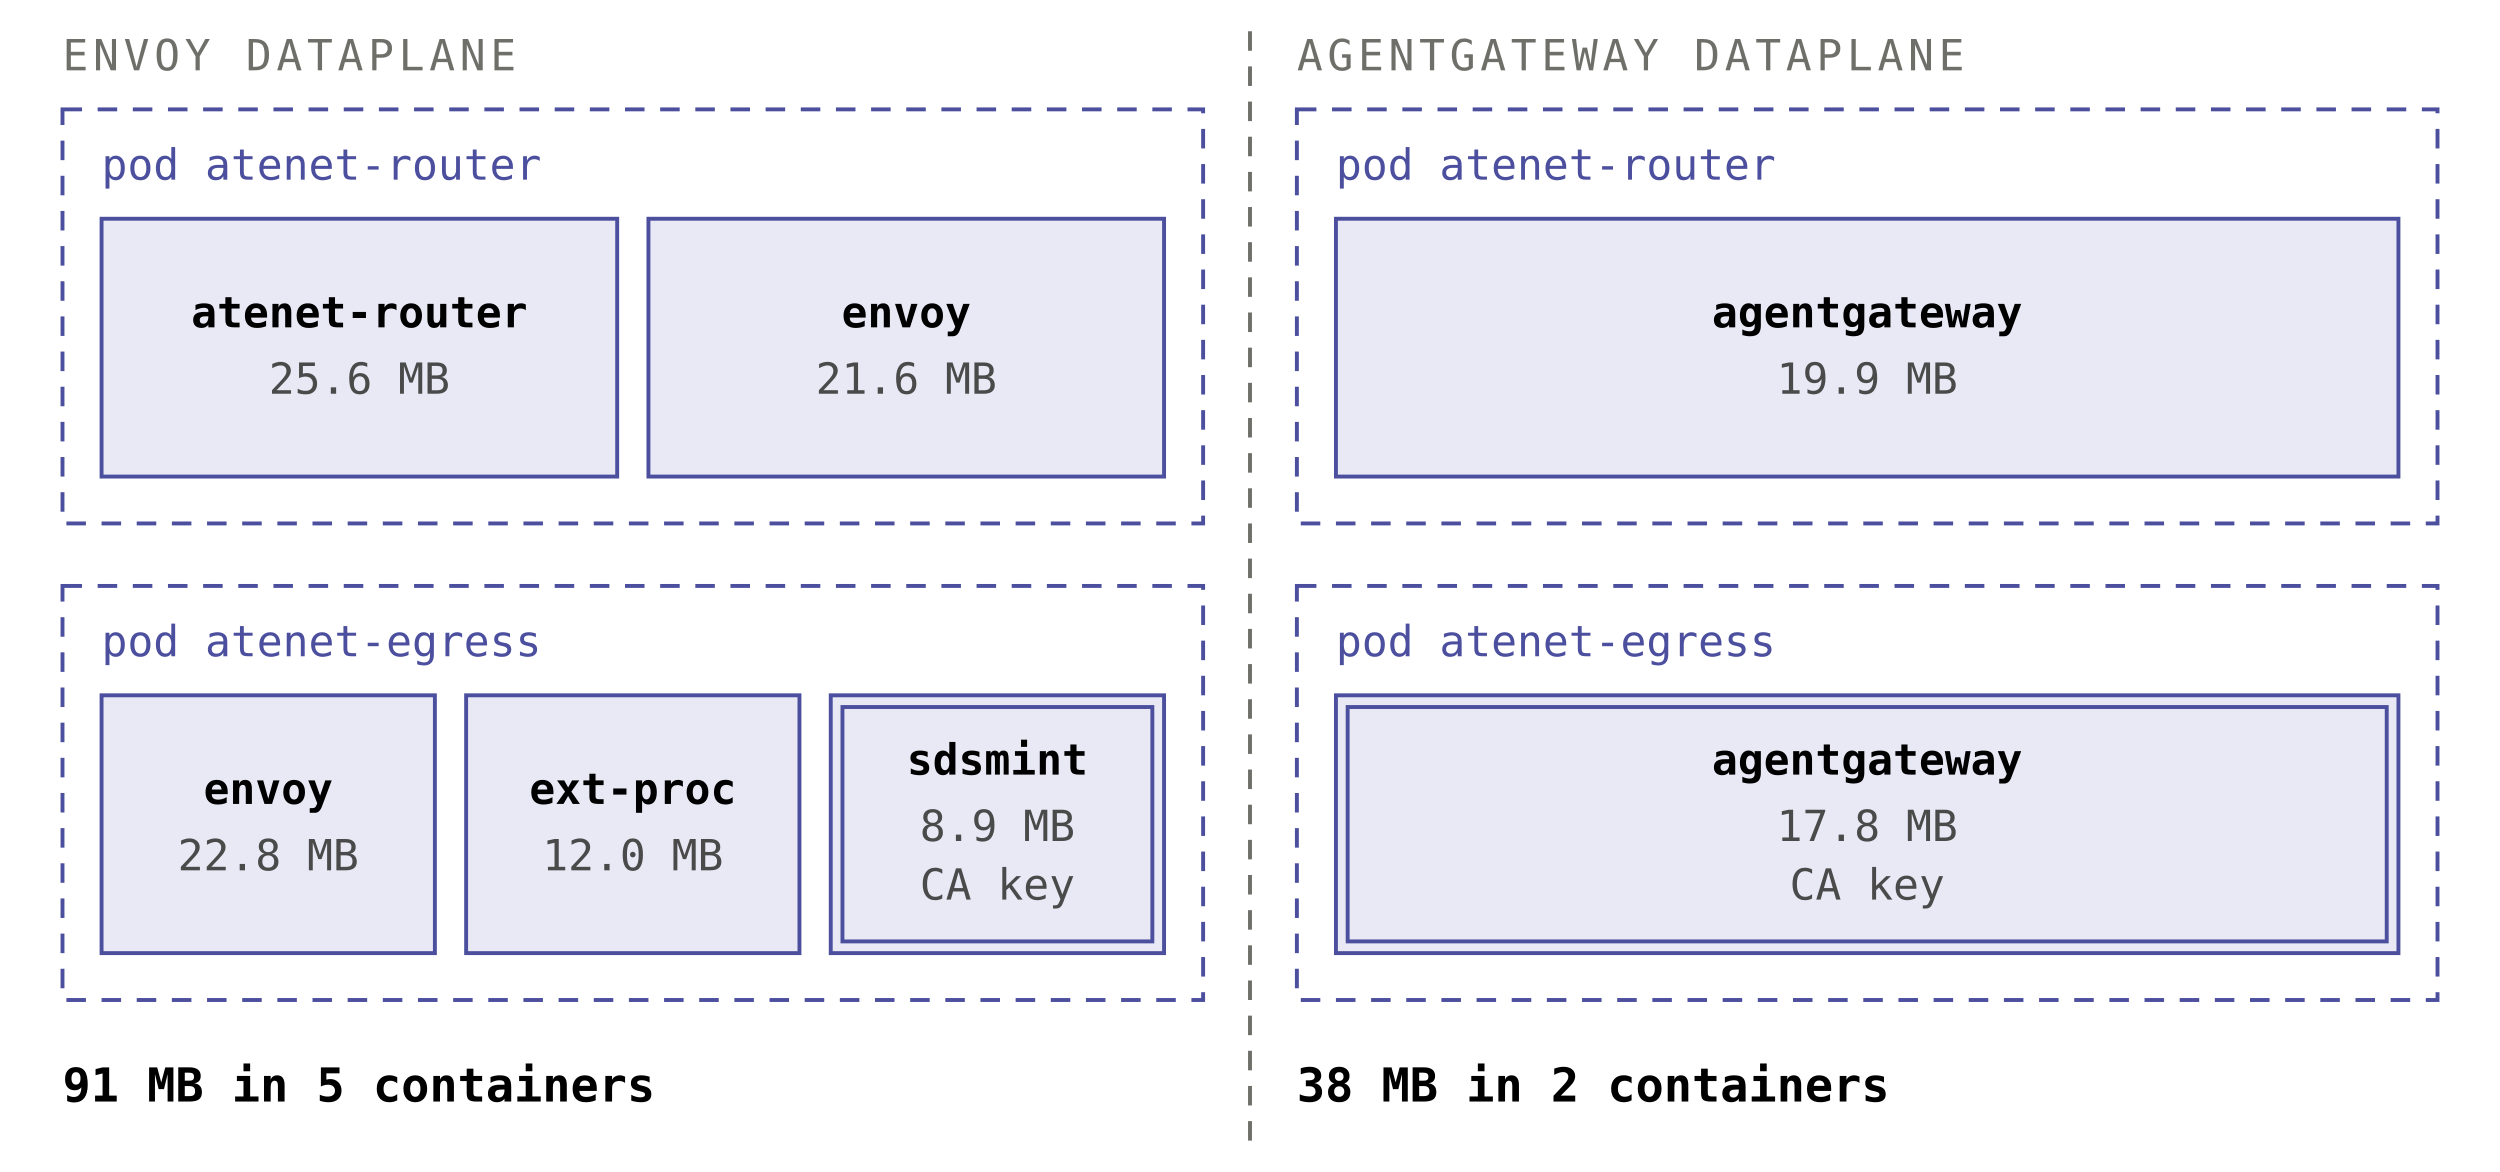
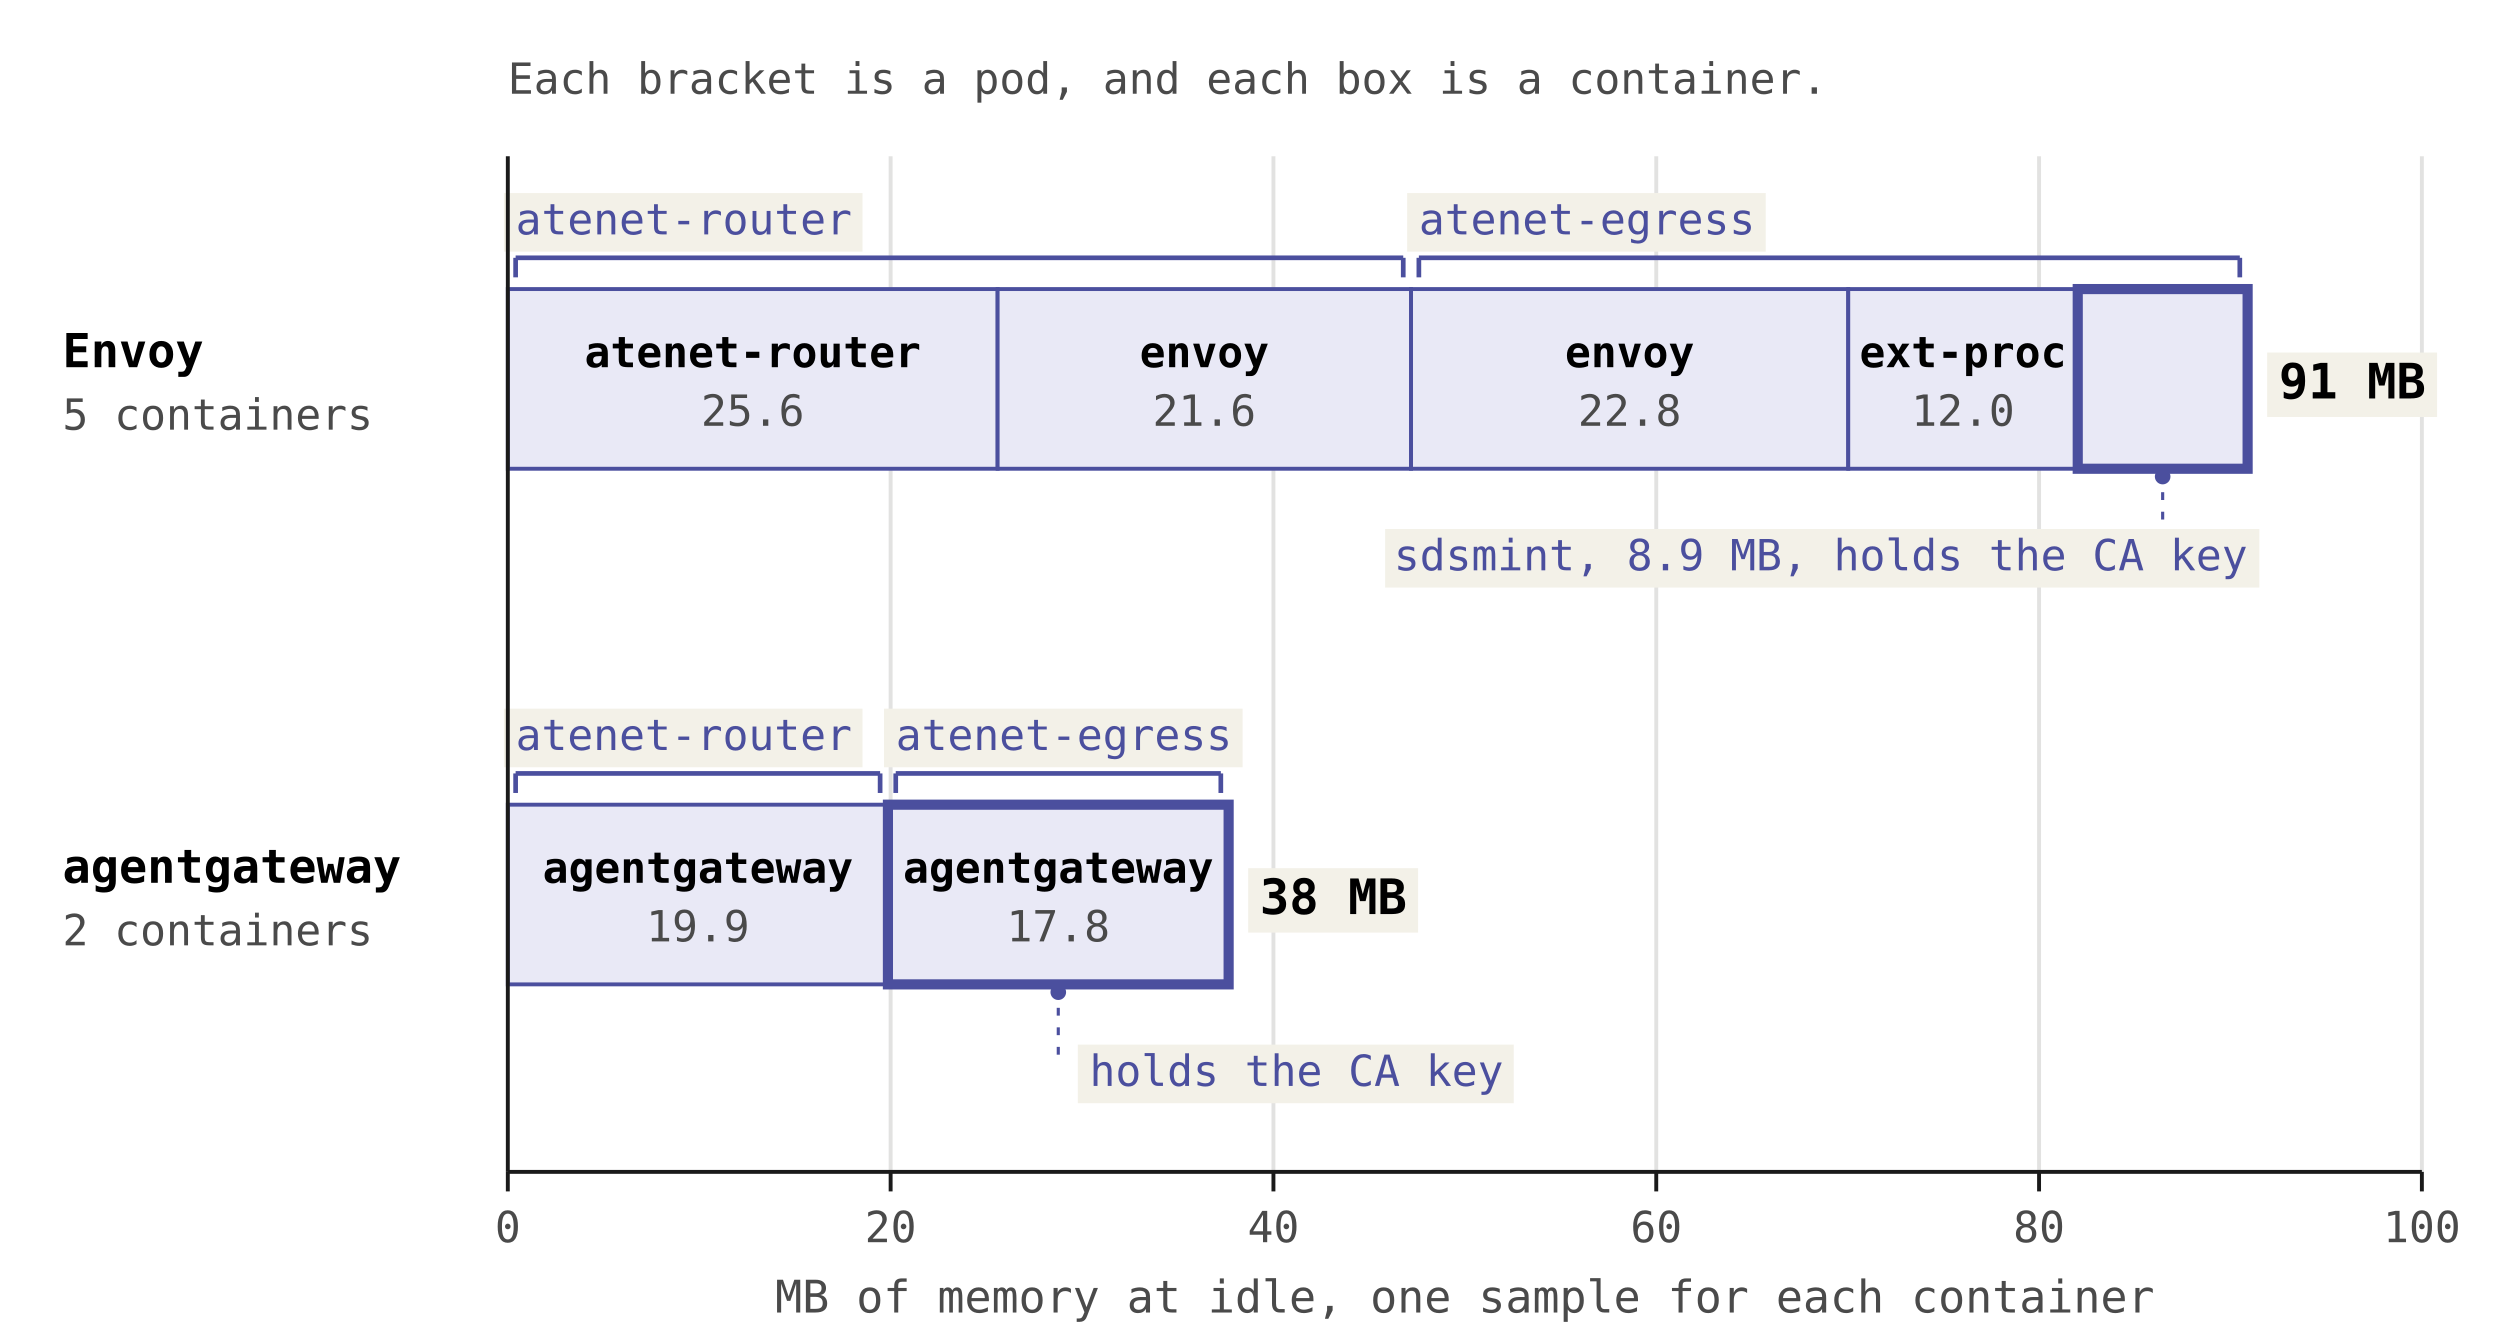
- <svg xmlns="http://www.w3.org/2000/svg" viewBox="0 0 640 300" role="img" aria-labelledby="fig-6-6-title fig-6-6-desc" font-family="JetBrains Mono, ui-monospace, monospace">
-   <line x1="320" y1="8" x2="320" y2="292" stroke="var(--m-ink-mute, #6f6f6a)" stroke-width="1" stroke-dasharray="5 4" />
-   <text x="16" y="18" font-size="11" letter-spacing="1.2" fill="var(--m-ink-mute, #6f6f6a)">ENVOY DATAPLANE</text>
-   <rect x="16" y="28" width="292" height="106" fill="none" stroke="var(--m-indigo-ink, #4b4f9e)" stroke-dasharray="5 4" />
-   <text x="26" y="46" font-size="11" fill="var(--m-indigo-ink, #4b4f9e)">pod atenet-router</text>
-   <rect x="26" y="56" width="132" height="66" fill="var(--m-indigo-fill, #e9e9f6)" stroke="var(--m-indigo-ink, #4b4f9e)" />
-   <text x="92" y="83.8" font-size="11" text-anchor="middle" font-weight="700">atenet-router</text>
-   <text x="92" y="100.8" font-size="11" text-anchor="middle" class="m-serif" fill="var(--m-ink-soft, #4a4a4a)">25.6 MB</text>
-   <rect x="166" y="56" width="132" height="66" fill="var(--m-indigo-fill, #e9e9f6)" stroke="var(--m-indigo-ink, #4b4f9e)" />
-   <text x="232" y="83.8" font-size="11" text-anchor="middle" font-weight="700">envoy</text>
-   <text x="232" y="100.8" font-size="11" text-anchor="middle" class="m-serif" fill="var(--m-ink-soft, #4a4a4a)">21.6 MB</text>
-   <rect x="16" y="150" width="292" height="106" fill="none" stroke="var(--m-indigo-ink, #4b4f9e)" stroke-dasharray="5 4" />
-   <text x="26" y="168" font-size="11" fill="var(--m-indigo-ink, #4b4f9e)">pod atenet-egress</text>
-   <rect x="26" y="178" width="85.33" height="66" fill="var(--m-indigo-fill, #e9e9f6)" stroke="var(--m-indigo-ink, #4b4f9e)" />
-   <text x="68.67" y="205.8" font-size="11" text-anchor="middle" font-weight="700">envoy</text>
-   <text x="68.67" y="222.8" font-size="11" text-anchor="middle" class="m-serif" fill="var(--m-ink-soft, #4a4a4a)">22.8 MB</text>
-   <rect x="119.33" y="178" width="85.33" height="66" fill="var(--m-indigo-fill, #e9e9f6)" stroke="var(--m-indigo-ink, #4b4f9e)" />
-   <text x="162" y="205.8" font-size="11" text-anchor="middle" font-weight="700">ext-proc</text>
-   <text x="162" y="222.8" font-size="11" text-anchor="middle" class="m-serif" fill="var(--m-ink-soft, #4a4a4a)">12.0 MB</text>
-   <rect x="212.67" y="178" width="85.33" height="66" fill="var(--m-indigo-fill, #e9e9f6)" stroke="var(--m-indigo-ink, #4b4f9e)" />
-   <rect x="215.67" y="181" width="79.33" height="60" fill="none" stroke="var(--m-indigo-ink, #4b4f9e)" />
-   <text x="255.33" y="198.3" font-size="11" text-anchor="middle" font-weight="700">sdsmint</text>
-   <text x="255.33" y="215.3" font-size="11" text-anchor="middle" class="m-serif" fill="var(--m-ink-soft, #4a4a4a)">8.9 MB</text>
-   <text x="255.33" y="230.3" font-size="11" text-anchor="middle" class="m-serif" fill="var(--m-ink-soft, #4a4a4a)">CA key</text>
-   <text x="16" y="282" font-size="12" font-weight="700">91 MB in 5 containers</text>
-   <text x="332" y="18" font-size="11" letter-spacing="1.2" fill="var(--m-ink-mute, #6f6f6a)">AGENTGATEWAY DATAPLANE</text>
-   <rect x="332" y="28" width="292" height="106" fill="none" stroke="var(--m-indigo-ink, #4b4f9e)" stroke-dasharray="5 4" />
-   <text x="342" y="46" font-size="11" fill="var(--m-indigo-ink, #4b4f9e)">pod atenet-router</text>
-   <rect x="342" y="56" width="272" height="66" fill="var(--m-indigo-fill, #e9e9f6)" stroke="var(--m-indigo-ink, #4b4f9e)" />
-   <text x="478" y="83.8" font-size="11" text-anchor="middle" font-weight="700">agentgateway</text>
-   <text x="478" y="100.8" font-size="11" text-anchor="middle" class="m-serif" fill="var(--m-ink-soft, #4a4a4a)">19.9 MB</text>
-   <rect x="332" y="150" width="292" height="106" fill="none" stroke="var(--m-indigo-ink, #4b4f9e)" stroke-dasharray="5 4" />
-   <text x="342" y="168" font-size="11" fill="var(--m-indigo-ink, #4b4f9e)">pod atenet-egress</text>
-   <rect x="342" y="178" width="272" height="66" fill="var(--m-indigo-fill, #e9e9f6)" stroke="var(--m-indigo-ink, #4b4f9e)" />
-   <rect x="345" y="181" width="266" height="60" fill="none" stroke="var(--m-indigo-ink, #4b4f9e)" />
-   <text x="478" y="198.3" font-size="11" text-anchor="middle" font-weight="700">agentgateway</text>
-   <text x="478" y="215.3" font-size="11" text-anchor="middle" class="m-serif" fill="var(--m-ink-soft, #4a4a4a)">17.8 MB</text>
-   <text x="478" y="230.3" font-size="11" text-anchor="middle" class="m-serif" fill="var(--m-ink-soft, #4a4a4a)">CA key</text>
-   <text x="332" y="282" font-size="12" font-weight="700">38 MB in 2 containers</text>
+ <svg xmlns="http://www.w3.org/2000/svg" viewBox="0 0 640 344" role="img" aria-labelledby="fig-6-6-title fig-6-6-desc" font-family="JetBrains Mono, ui-monospace, monospace">
+   <line x1="228" y1="40" x2="228" y2="300" stroke="var(--m-ink-mute, #6f6f6a)" stroke-width="1" stroke-opacity="0.2" />
+   <line x1="326" y1="40" x2="326" y2="300" stroke="var(--m-ink-mute, #6f6f6a)" stroke-width="1" stroke-opacity="0.2" />
+   <line x1="424" y1="40" x2="424" y2="300" stroke="var(--m-ink-mute, #6f6f6a)" stroke-width="1" stroke-opacity="0.2" />
+   <line x1="522" y1="40" x2="522" y2="300" stroke="var(--m-ink-mute, #6f6f6a)" stroke-width="1" stroke-opacity="0.2" />
+   <line x1="620" y1="40" x2="620" y2="300" stroke="var(--m-ink-mute, #6f6f6a)" stroke-width="1" stroke-opacity="0.2" />
+   <text x="130" y="24" font-size="11" class="m-serif" fill="var(--m-ink-soft, #4a4a4a)">Each bracket is a pod, and each box is a container.</text>
+   <text x="16" y="94" font-size="12" font-weight="700">Envoy</text>
+   <text x="16" y="110" font-size="11" class="m-serif" fill="var(--m-ink-soft, #4a4a4a)">5 containers</text>
+   <line x1="132" y1="66" x2="359.23" y2="66" stroke="var(--m-indigo-ink, #4b4f9e)" stroke-width="1.2" />
+   <line x1="132" y1="66" x2="132" y2="71" stroke="var(--m-indigo-ink, #4b4f9e)" stroke-width="1.2" />
+   <line x1="359.23" y1="66" x2="359.23" y2="71" stroke="var(--m-indigo-ink, #4b4f9e)" stroke-width="1.2" />
+   <rect class="m-knock" x="129" y="49.42" width="91.8" height="15" fill="var(--m-panel, #f3f1e8)" />
+   <text x="132" y="60" font-size="11" fill="var(--m-indigo-ink, #4b4f9e)">atenet-router</text>
+   <rect x="130" y="74" width="125.39" height="46" fill="var(--m-indigo-fill, #e9e9f6)" stroke="var(--m-indigo-ink, #4b4f9e)" />
+   <text x="192.7" y="94" font-size="11" text-anchor="middle" font-weight="700">atenet-router</text>
+   <text x="192.7" y="109" font-size="11" text-anchor="middle" class="m-serif" fill="var(--m-ink-soft, #4a4a4a)">25.6</text>
+   <rect x="255.39" y="74" width="105.84" height="46" fill="var(--m-indigo-fill, #e9e9f6)" stroke="var(--m-indigo-ink, #4b4f9e)" />
+   <text x="308.31" y="94" font-size="11" text-anchor="middle" font-weight="700">envoy</text>
+   <text x="308.31" y="109" font-size="11" text-anchor="middle" class="m-serif" fill="var(--m-ink-soft, #4a4a4a)">21.6</text>
+   <line x1="363.23" y1="66" x2="573.39" y2="66" stroke="var(--m-indigo-ink, #4b4f9e)" stroke-width="1.2" />
+   <line x1="363.23" y1="66" x2="363.23" y2="71" stroke="var(--m-indigo-ink, #4b4f9e)" stroke-width="1.2" />
+   <line x1="573.39" y1="66" x2="573.39" y2="71" stroke="var(--m-indigo-ink, #4b4f9e)" stroke-width="1.2" />
+   <rect class="m-knock" x="360.23" y="49.42" width="91.8" height="15" fill="var(--m-panel, #f3f1e8)" />
+   <text x="363.23" y="60" font-size="11" fill="var(--m-indigo-ink, #4b4f9e)">atenet-egress</text>
+   <rect x="361.23" y="74" width="111.92" height="46" fill="var(--m-indigo-fill, #e9e9f6)" stroke="var(--m-indigo-ink, #4b4f9e)" />
+   <text x="417.19" y="94" font-size="11" text-anchor="middle" font-weight="700">envoy</text>
+   <text x="417.19" y="109" font-size="11" text-anchor="middle" class="m-serif" fill="var(--m-ink-soft, #4a4a4a)">22.8</text>
+   <rect x="473.15" y="74" width="58.75" height="46" fill="var(--m-indigo-fill, #e9e9f6)" stroke="var(--m-indigo-ink, #4b4f9e)" />
+   <text x="502.52" y="94" font-size="11" text-anchor="middle" font-weight="700">ext-proc</text>
+   <text x="502.52" y="109" font-size="11" text-anchor="middle" class="m-serif" fill="var(--m-ink-soft, #4a4a4a)">12.0</text>
+   <rect x="531.9" y="74" width="43.49" height="46" fill="var(--m-indigo-fill, #e9e9f6)" stroke="var(--m-indigo-ink, #4b4f9e)" stroke-width="2.6" />
+   <polyline points="553.64,138 553.64,122" fill="none" stroke="var(--m-indigo-ink, #4b4f9e)" stroke-width="0.8" stroke-dasharray="2 3" />
+   <circle cx="553.64" cy="122" r="2" fill="var(--m-indigo-ink, #4b4f9e)" />
+   <rect class="m-knock" x="354.59" y="135.42" width="223.8" height="15" fill="var(--m-panel, #f3f1e8)" />
+   <text x="575.39" y="146" font-size="11" text-anchor="end" fill="var(--m-indigo-ink, #4b4f9e)">sdsmint, 8.9 MB, holds the CA key</text>
+   <rect class="m-knock" x="580.39" y="90.25" width="43.5" height="16.5" fill="var(--m-panel, #f3f1e8)" />
+   <text x="583.39" y="102" font-size="12.5" font-weight="700">91 MB</text>
+   <text x="16" y="226" font-size="12" font-weight="700">agentgateway</text>
+   <text x="16" y="242" font-size="11" class="m-serif" fill="var(--m-ink-soft, #4a4a4a)">2 containers</text>
+   <line x1="132" y1="198" x2="225.31" y2="198" stroke="var(--m-indigo-ink, #4b4f9e)" stroke-width="1.2" />
+   <line x1="132" y1="198" x2="132" y2="203" stroke="var(--m-indigo-ink, #4b4f9e)" stroke-width="1.2" />
+   <line x1="225.31" y1="198" x2="225.31" y2="203" stroke="var(--m-indigo-ink, #4b4f9e)" stroke-width="1.2" />
+   <rect class="m-knock" x="129" y="181.42" width="91.8" height="15" fill="var(--m-panel, #f3f1e8)" />
+   <text x="132" y="192" font-size="11" fill="var(--m-indigo-ink, #4b4f9e)">atenet-router</text>
+   <rect x="130" y="206" width="97.31" height="46" fill="var(--m-indigo-fill, #e9e9f6)" stroke="var(--m-indigo-ink, #4b4f9e)" />
+   <text x="178.66" y="226" font-size="11" text-anchor="middle" font-weight="700">agentgateway</text>
+   <text x="178.66" y="241" font-size="11" text-anchor="middle" class="m-serif" fill="var(--m-ink-soft, #4a4a4a)">19.9</text>
+   <line x1="229.31" y1="198" x2="312.53" y2="198" stroke="var(--m-indigo-ink, #4b4f9e)" stroke-width="1.2" />
+   <line x1="229.31" y1="198" x2="229.31" y2="203" stroke="var(--m-indigo-ink, #4b4f9e)" stroke-width="1.2" />
+   <line x1="312.53" y1="198" x2="312.53" y2="203" stroke="var(--m-indigo-ink, #4b4f9e)" stroke-width="1.2" />
+   <rect class="m-knock" x="226.31" y="181.42" width="91.8" height="15" fill="var(--m-panel, #f3f1e8)" />
+   <text x="229.31" y="192" font-size="11" fill="var(--m-indigo-ink, #4b4f9e)">atenet-egress</text>
+   <rect x="227.31" y="206" width="87.22" height="46" fill="var(--m-indigo-fill, #e9e9f6)" stroke="var(--m-indigo-ink, #4b4f9e)" stroke-width="2.6" />
+   <text x="270.92" y="226" font-size="11" text-anchor="middle" font-weight="700">agentgateway</text>
+   <text x="270.92" y="241" font-size="11" text-anchor="middle" class="m-serif" fill="var(--m-ink-soft, #4a4a4a)">17.8</text>
+   <polyline points="270.92,270 270.92,254" fill="none" stroke="var(--m-indigo-ink, #4b4f9e)" stroke-width="0.8" stroke-dasharray="2 3" />
+   <circle cx="270.92" cy="254" r="2" fill="var(--m-indigo-ink, #4b4f9e)" />
+   <rect class="m-knock" x="275.92" y="267.42" width="111.6" height="15" fill="var(--m-panel, #f3f1e8)" />
+   <text x="278.92" y="278" font-size="11" fill="var(--m-indigo-ink, #4b4f9e)">holds the CA key</text>
+   <rect class="m-knock" x="319.53" y="222.25" width="43.5" height="16.5" fill="var(--m-panel, #f3f1e8)" />
+   <text x="322.53" y="234" font-size="12.5" font-weight="700">38 MB</text>
+   <line x1="130" y1="40" x2="130" y2="300" stroke="var(--m-ink, #1a1a1a)" stroke-width="1" />
+   <line x1="130" y1="300" x2="620" y2="300" stroke="var(--m-ink, #1a1a1a)" stroke-width="1" />
+   <line x1="130" y1="300" x2="130" y2="305" stroke="var(--m-ink, #1a1a1a)" stroke-width="1" />
+   <text x="130" y="318" font-size="11" text-anchor="middle" fill="var(--m-ink-soft, #4a4a4a)">0</text>
+   <line x1="228" y1="300" x2="228" y2="305" stroke="var(--m-ink, #1a1a1a)" stroke-width="1" />
+   <text x="228" y="318" font-size="11" text-anchor="middle" fill="var(--m-ink-soft, #4a4a4a)">20</text>
+   <line x1="326" y1="300" x2="326" y2="305" stroke="var(--m-ink, #1a1a1a)" stroke-width="1" />
+   <text x="326" y="318" font-size="11" text-anchor="middle" fill="var(--m-ink-soft, #4a4a4a)">40</text>
+   <line x1="424" y1="300" x2="424" y2="305" stroke="var(--m-ink, #1a1a1a)" stroke-width="1" />
+   <text x="424" y="318" font-size="11" text-anchor="middle" fill="var(--m-ink-soft, #4a4a4a)">60</text>
+   <line x1="522" y1="300" x2="522" y2="305" stroke="var(--m-ink, #1a1a1a)" stroke-width="1" />
+   <text x="522" y="318" font-size="11" text-anchor="middle" fill="var(--m-ink-soft, #4a4a4a)">80</text>
+   <line x1="620" y1="300" x2="620" y2="305" stroke="var(--m-ink, #1a1a1a)" stroke-width="1" />
+   <text x="620" y="318" font-size="11" text-anchor="middle" fill="var(--m-ink-soft, #4a4a4a)">100</text>
+   <text x="375" y="336" font-size="11.5" text-anchor="middle" class="m-serif" fill="var(--m-ink-soft, #4a4a4a)">MB of memory at idle, one sample for each container</text>
</svg>
